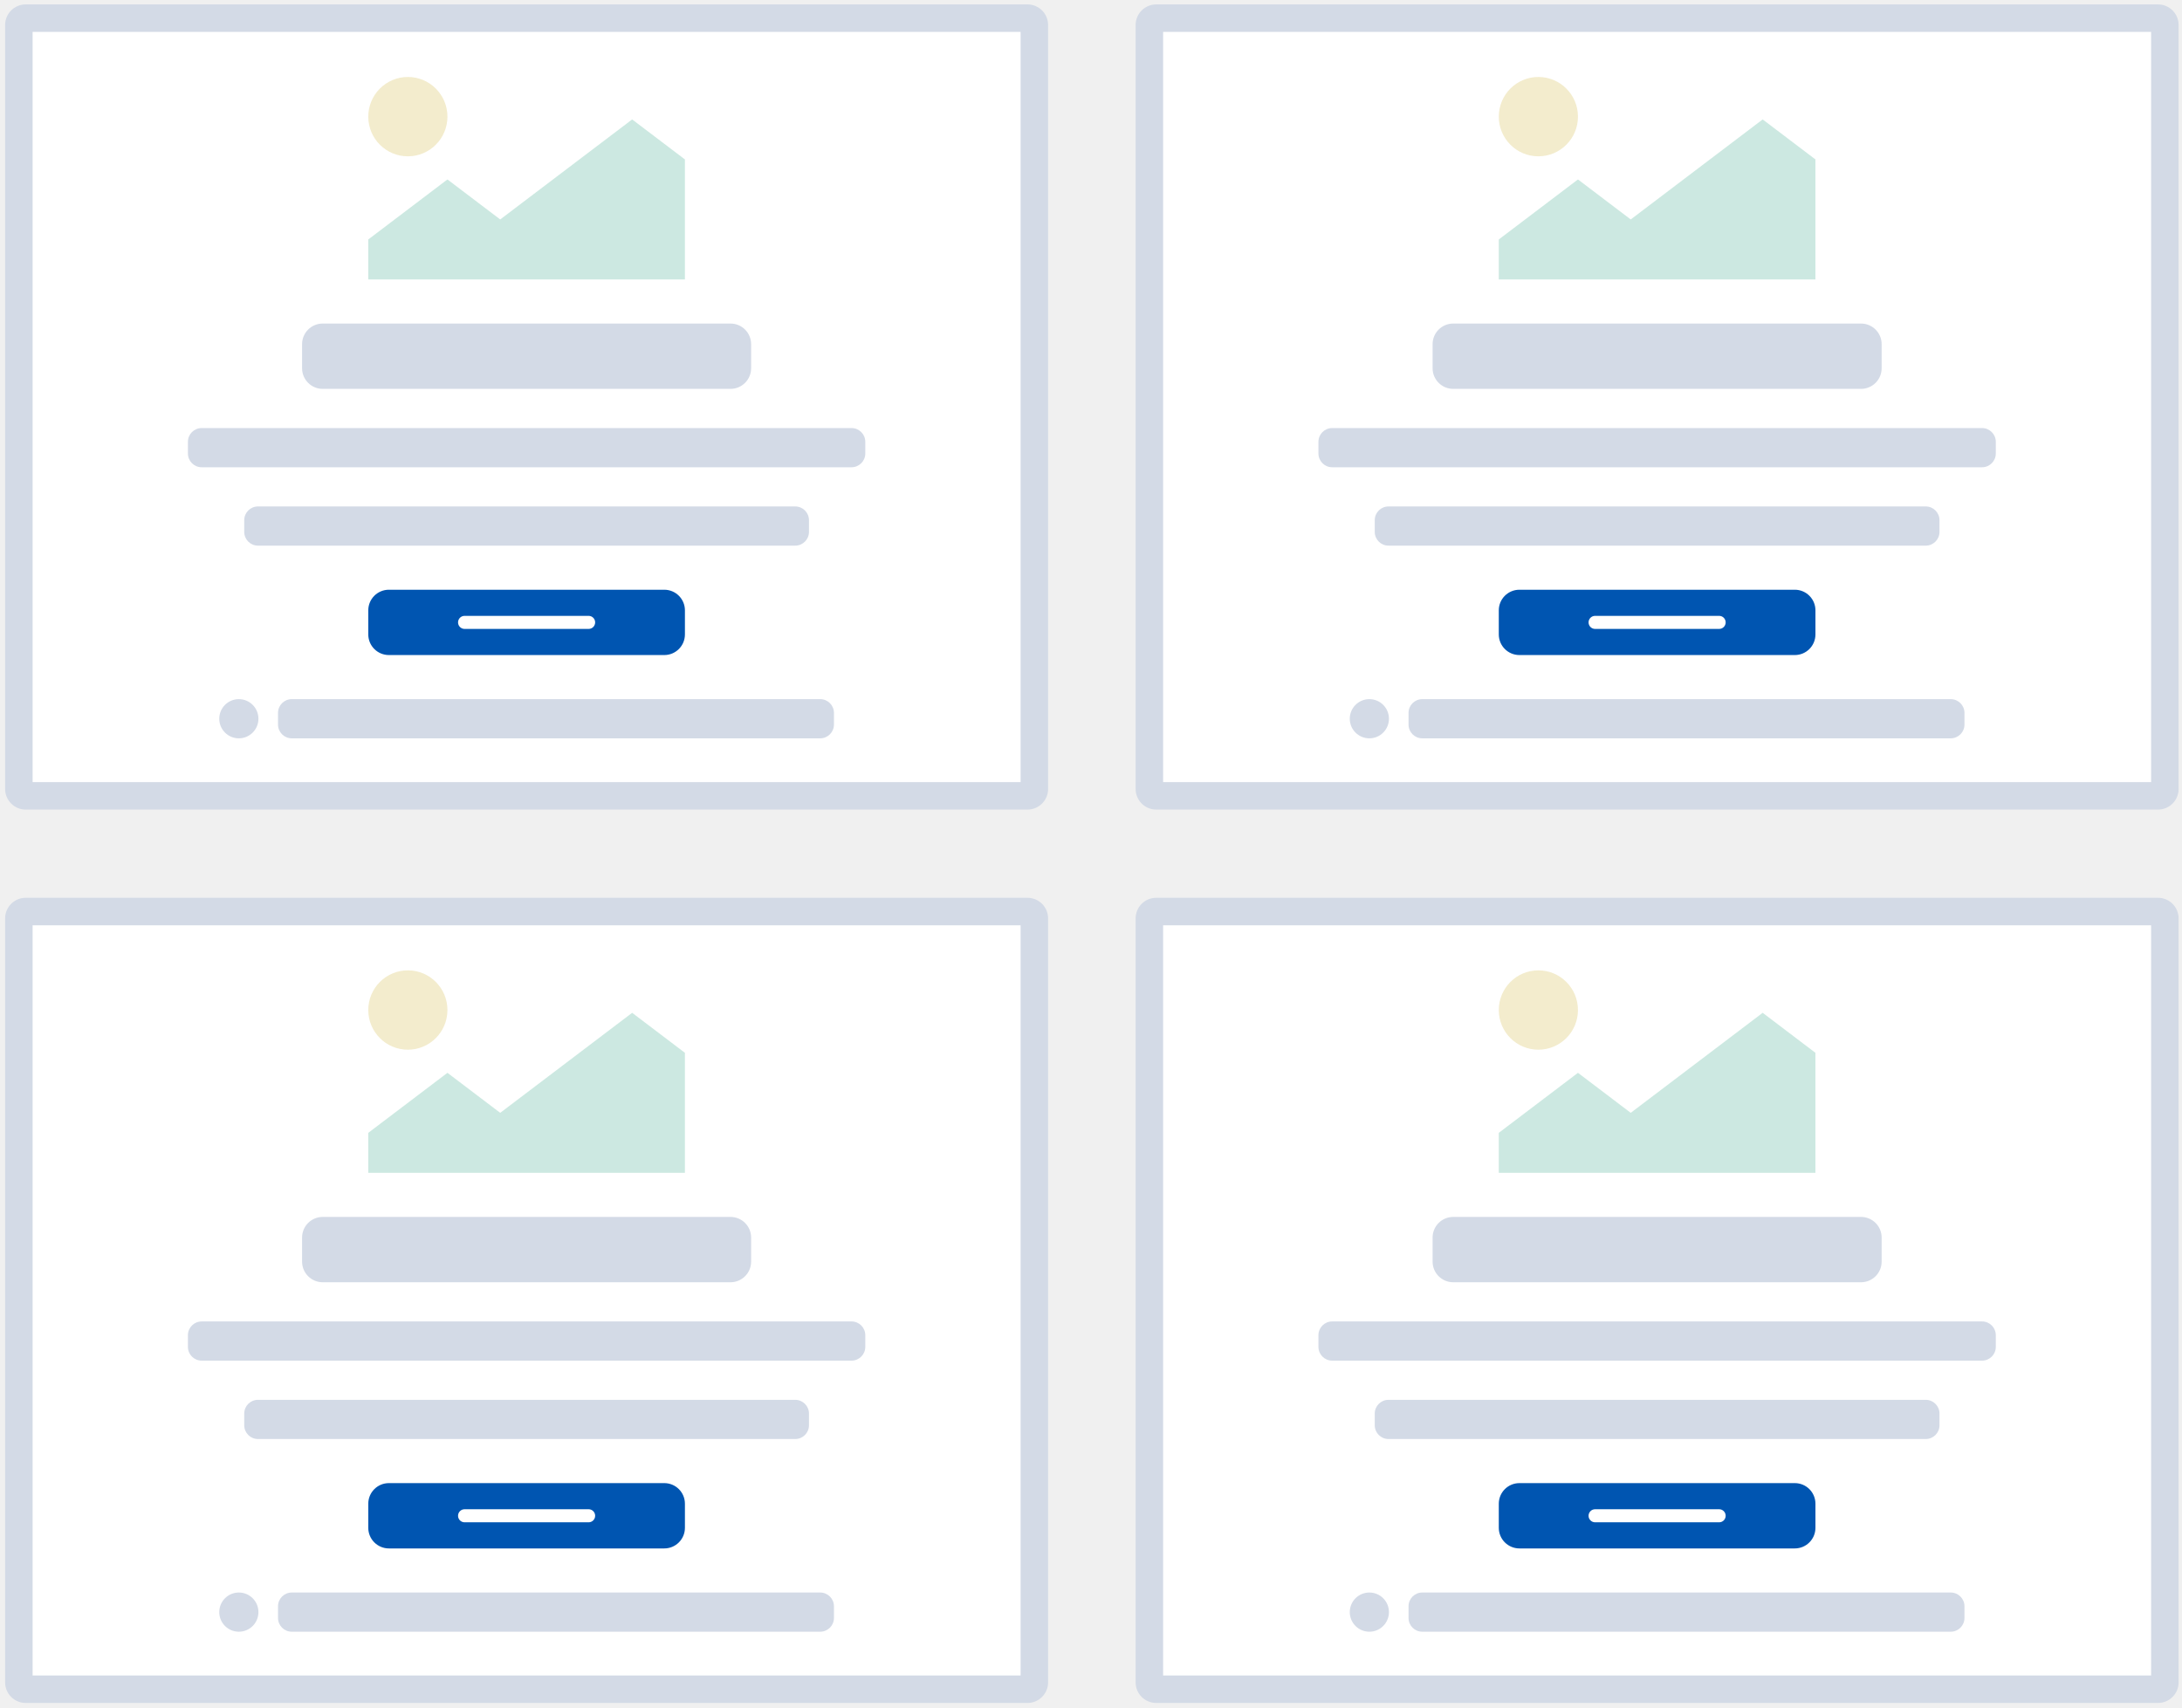
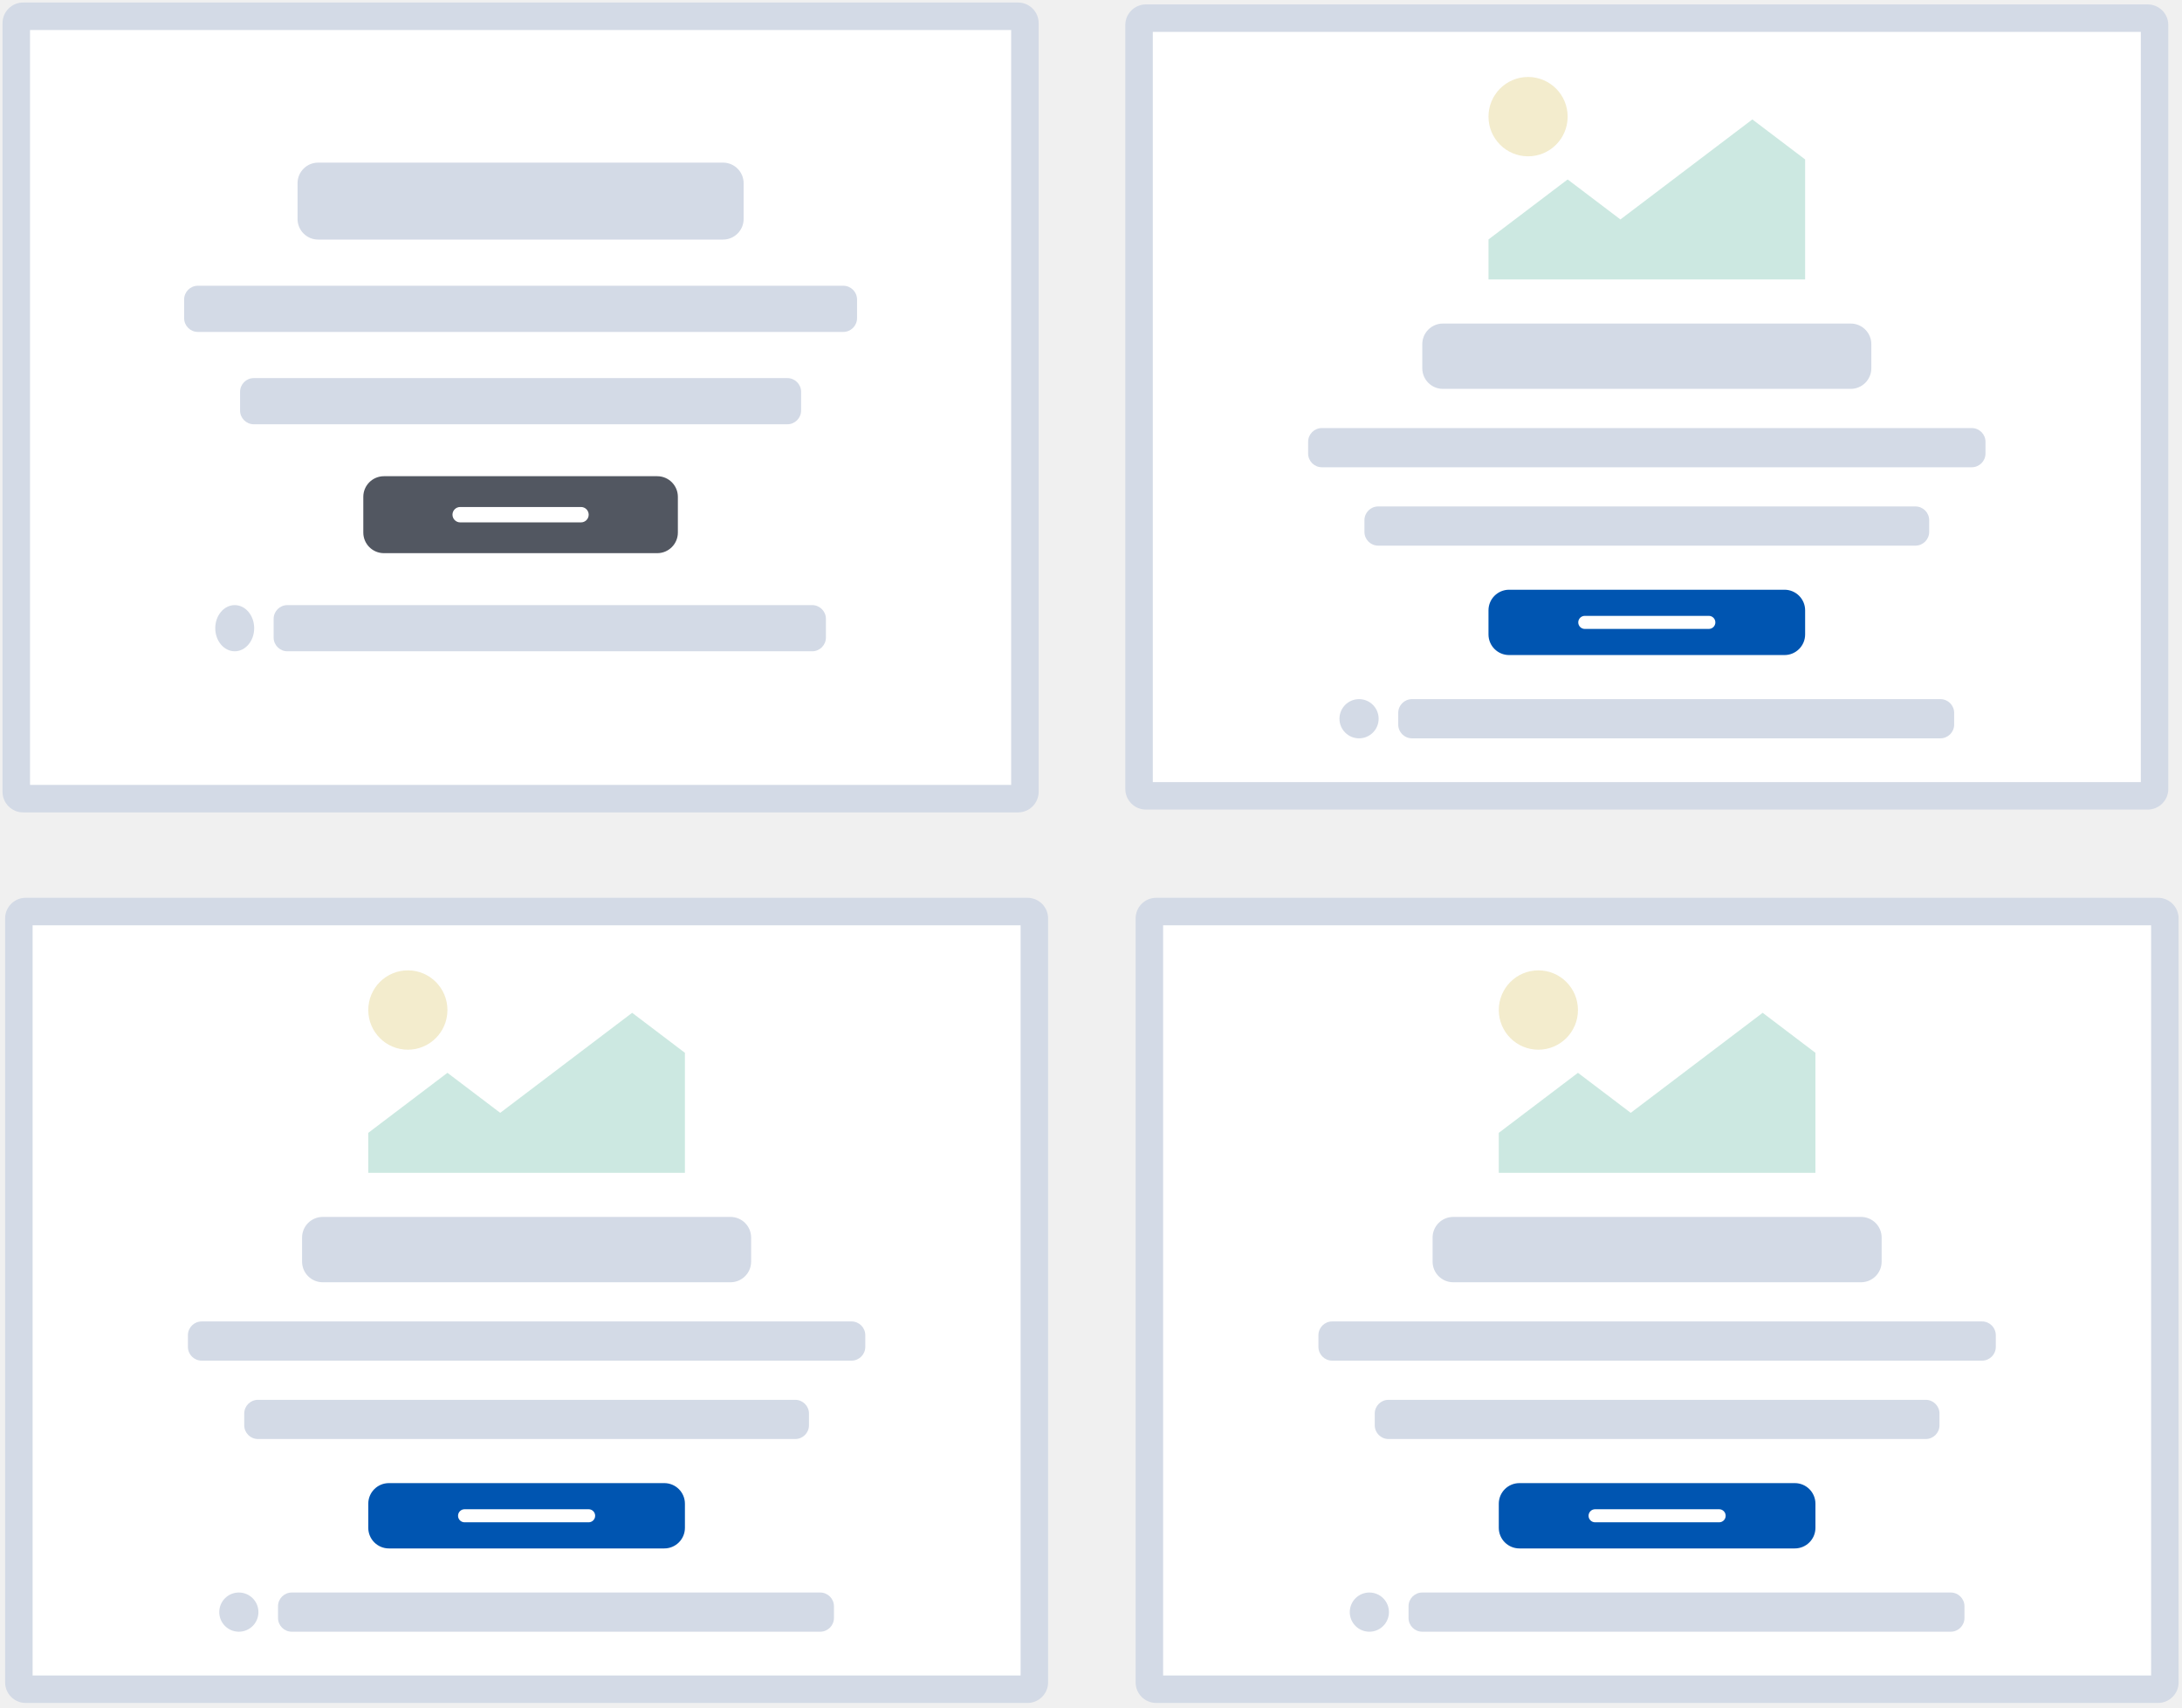
<svg xmlns="http://www.w3.org/2000/svg" width="635" height="497" viewBox="0 0 635 497" fill="none">
  <mask id="path-2-inside-1_23023_279552" fill="white">
-     <rect x="1.74" y="1.686" width="301.529" height="198.748" rx="6" />
+     <rect x="0.737" y="0.732" width="301.529" height="235.701" rx="6" />
  </mask>
-   <rect x="1.74" y="1.686" width="301.529" height="198.748" rx="6" fill="white" stroke="#D3DAE6" stroke-width="16" mask="url(#path-2-inside-1_23023_279552)" />
-   <mask id="path-4-inside-2_23023_279552" fill="white">
-     <rect x="1.488" y="1.283" width="303.526" height="234.328" rx="6" />
+   <rect x="0.737" y="0.732" width="301.529" height="235.701" rx="6" fill="white" stroke="#D3DAE6" stroke-width="16" mask="url(#path-2-inside-1_23023_279552)" />
+   <rect x="86.59" y="47.327" width="129.82" height="22.396" rx="6" fill="#D3DAE6" />
+   <rect x="105.728" y="138.591" width="91.544" height="22.396" rx="6" fill="#525761" />
+   <rect x="131.681" y="147.549" width="39.638" height="4.479" rx="2.24" fill="white" />
+   <rect x="79.633" y="176.104" width="160.721" height="13.438" rx="4" fill="#D3DAE6" />
+   <ellipse cx="68.308" cy="182.823" rx="5.662" ry="6.719" fill="#D3DAE6" />
+   <rect x="53.586" y="83.161" width="195.828" height="13.438" rx="4" fill="#D3DAE6" />
+   <rect x="69.866" y="110.036" width="163.269" height="13.438" rx="4" fill="#D3DAE6" />
+   <mask id="path-11-inside-2_23023_279552" fill="white">
+     <rect x="327.74" y="1.686" width="301.529" height="198.748" rx="6" />
  </mask>
-   <rect x="1.488" y="1.283" width="303.526" height="234.328" rx="6" fill="white" stroke="#D3DAE6" stroke-width="16" mask="url(#path-4-inside-2_23023_279552)" />
+   <rect x="327.74" y="1.686" width="301.529" height="198.748" rx="6" fill="white" stroke="#D3DAE6" stroke-width="16" mask="url(#path-11-inside-2_23023_279552)" />
+   <mask id="path-13-inside-3_23023_279552" fill="white">
+     <rect x="327.488" y="1.283" width="303.526" height="234.328" rx="6" />
+   </mask>
+   <rect x="327.488" y="1.283" width="303.526" height="234.328" rx="6" fill="white" stroke="#D3DAE6" stroke-width="16" mask="url(#path-13-inside-3_23023_279552)" />
  <g opacity="0.3">
-     <path d="M130.212 33.947C130.212 40.324 125.055 45.493 118.694 45.493C112.332 45.493 107.175 40.324 107.175 33.947C107.175 27.57 112.332 22.401 118.694 22.401C125.055 22.401 130.212 27.57 130.212 33.947Z" fill="#D6BF57" />
-     <path d="M107.175 81.332V69.688L130.212 52.223L145.571 63.866L183.966 34.757L199.325 46.401V81.332H107.175Z" fill="#54B399" />
+     <path d="M456.212 33.947C456.212 40.324 451.055 45.493 444.694 45.493C438.332 45.493 433.175 40.324 433.175 33.947C433.175 27.57 438.332 22.401 444.694 22.401C451.055 22.401 456.212 27.57 456.212 33.947Z" fill="#D6BF57" />
+     <path d="M433.175 81.332V69.688L456.212 52.223L471.571 63.866L509.966 34.757L525.325 46.401V81.332H433.175Z" fill="#54B399" />
  </g>
-   <rect x="87.91" y="94.163" width="130.68" height="19.01" rx="6" fill="#D3DAE6" />
-   <rect x="107.175" y="171.629" width="92.15" height="19.01" rx="6" fill="#0055B1" />
-   <rect x="133.3" y="179.233" width="39.9" height="3.802" rx="1.901" fill="white" />
-   <rect x="80.908" y="203.47" width="161.785" height="11.406" rx="4" fill="#D3DAE6" />
-   <ellipse cx="69.508" cy="209.173" rx="5.7" ry="5.703" fill="#D3DAE6" />
-   <rect x="54.688" y="124.579" width="197.125" height="11.406" rx="4" fill="#D3DAE6" />
-   <rect x="71.075" y="147.391" width="164.35" height="11.406" rx="4" fill="#D3DAE6" />
-   <mask id="path-15-inside-3_23023_279552" fill="white">
-     <rect x="330.741" y="1.686" width="301.529" height="198.748" rx="6" />
-   </mask>
-   <rect x="330.741" y="1.686" width="301.529" height="198.748" rx="6" fill="white" stroke="#D3DAE6" stroke-width="16" mask="url(#path-15-inside-3_23023_279552)" />
-   <mask id="path-17-inside-4_23023_279552" fill="white">
-     <rect x="330.488" y="1.283" width="303.526" height="234.328" rx="6" />
-   </mask>
-   <rect x="330.488" y="1.283" width="303.526" height="234.328" rx="6" fill="white" stroke="#D3DAE6" stroke-width="16" mask="url(#path-17-inside-4_23023_279552)" />
-   <g opacity="0.3">
-     <path d="M459.213 33.947C459.213 40.324 454.056 45.493 447.694 45.493C441.332 45.493 436.175 40.324 436.175 33.947C436.175 27.57 441.332 22.401 447.694 22.401C454.056 22.401 459.213 27.57 459.213 33.947Z" fill="#D6BF57" />
-     <path d="M436.175 81.332V69.688L459.213 52.223L474.571 63.866L512.967 34.757L528.325 46.401V81.332H436.175Z" fill="#54B399" />
-   </g>
-   <rect x="416.91" y="94.163" width="130.68" height="19.01" rx="6" fill="#D3DAE6" />
-   <rect x="436.175" y="171.629" width="92.15" height="19.01" rx="6" fill="#0055B1" />
-   <rect x="462.3" y="179.233" width="39.9" height="3.802" rx="1.901" fill="white" />
-   <rect x="409.908" y="203.47" width="161.785" height="11.406" rx="4" fill="#D3DAE6" />
-   <ellipse cx="398.508" cy="209.173" rx="5.7" ry="5.703" fill="#D3DAE6" />
-   <rect x="383.688" y="124.579" width="197.125" height="11.406" rx="4" fill="#D3DAE6" />
-   <rect x="400.075" y="147.391" width="164.35" height="11.406" rx="4" fill="#D3DAE6" />
-   <mask id="path-28-inside-5_23023_279552" fill="white">
+   <rect x="413.91" y="94.163" width="130.68" height="19.01" rx="6" fill="#D3DAE6" />
+   <rect x="433.175" y="171.629" width="92.15" height="19.01" rx="6" fill="#0055B1" />
+   <rect x="459.3" y="179.233" width="39.9" height="3.802" rx="1.901" fill="white" />
+   <rect x="406.908" y="203.47" width="161.785" height="11.406" rx="4" fill="#D3DAE6" />
+   <ellipse cx="395.508" cy="209.173" rx="5.7" ry="5.703" fill="#D3DAE6" />
+   <rect x="380.688" y="124.579" width="197.125" height="11.406" rx="4" fill="#D3DAE6" />
+   <rect x="397.075" y="147.391" width="164.35" height="11.406" rx="4" fill="#D3DAE6" />
+   <mask id="path-24-inside-4_23023_279552" fill="white">
    <rect x="1.74" y="261.686" width="301.529" height="198.748" rx="6" />
  </mask>
-   <rect x="1.74" y="261.686" width="301.529" height="198.748" rx="6" fill="white" stroke="#D3DAE6" stroke-width="16" mask="url(#path-28-inside-5_23023_279552)" />
-   <mask id="path-30-inside-6_23023_279552" fill="white">
+   <rect x="1.74" y="261.686" width="301.529" height="198.748" rx="6" fill="white" stroke="#D3DAE6" stroke-width="16" mask="url(#path-24-inside-4_23023_279552)" />
+   <mask id="path-26-inside-5_23023_279552" fill="white">
    <rect x="1.488" y="261.283" width="303.526" height="234.328" rx="6" />
  </mask>
-   <rect x="1.488" y="261.283" width="303.526" height="234.328" rx="6" fill="white" stroke="#D3DAE6" stroke-width="16" mask="url(#path-30-inside-6_23023_279552)" />
+   <rect x="1.488" y="261.283" width="303.526" height="234.328" rx="6" fill="white" stroke="#D3DAE6" stroke-width="16" mask="url(#path-26-inside-5_23023_279552)" />
  <g opacity="0.3">
    <path d="M130.212 293.947C130.212 300.324 125.055 305.493 118.694 305.493C112.332 305.493 107.175 300.324 107.175 293.947C107.175 287.57 112.332 282.401 118.694 282.401C125.055 282.401 130.212 287.57 130.212 293.947Z" fill="#D6BF57" />
    <path d="M107.175 341.332V329.688L130.212 312.223L145.571 323.866L183.966 294.757L199.325 306.401V341.332H107.175Z" fill="#54B399" />
  </g>
  <rect x="87.91" y="354.163" width="130.68" height="19.01" rx="6" fill="#D3DAE6" />
  <rect x="107.175" y="431.629" width="92.15" height="19.01" rx="6" fill="#0055B1" />
  <rect x="133.3" y="439.233" width="39.9" height="3.802" rx="1.901" fill="white" />
  <rect x="80.908" y="463.47" width="161.785" height="11.406" rx="4" fill="#D3DAE6" />
  <ellipse cx="69.508" cy="469.173" rx="5.7" ry="5.703" fill="#D3DAE6" />
  <rect x="54.688" y="384.579" width="197.125" height="11.406" rx="4" fill="#D3DAE6" />
  <rect x="71.075" y="407.391" width="164.35" height="11.406" rx="4" fill="#D3DAE6" />
-   <mask id="path-41-inside-7_23023_279552" fill="white">
-     <rect x="330.741" y="261.686" width="301.529" height="198.748" rx="6" />
+   <mask id="path-37-inside-6_23023_279552" fill="white">
+     <rect x="330.74" y="261.686" width="301.529" height="198.748" rx="6" />
  </mask>
-   <rect x="330.741" y="261.686" width="301.529" height="198.748" rx="6" fill="white" stroke="#D3DAE6" stroke-width="16" mask="url(#path-41-inside-7_23023_279552)" />
-   <mask id="path-43-inside-8_23023_279552" fill="white">
+   <rect x="330.74" y="261.686" width="301.529" height="198.748" rx="6" fill="white" stroke="#D3DAE6" stroke-width="16" mask="url(#path-37-inside-6_23023_279552)" />
+   <mask id="path-39-inside-7_23023_279552" fill="white">
    <rect x="330.488" y="261.283" width="303.526" height="234.328" rx="6" />
  </mask>
-   <rect x="330.488" y="261.283" width="303.526" height="234.328" rx="6" fill="white" stroke="#D3DAE6" stroke-width="16" mask="url(#path-43-inside-8_23023_279552)" />
+   <rect x="330.488" y="261.283" width="303.526" height="234.328" rx="6" fill="white" stroke="#D3DAE6" stroke-width="16" mask="url(#path-39-inside-7_23023_279552)" />
  <g opacity="0.3">
-     <path d="M459.213 293.947C459.213 300.324 454.056 305.493 447.694 305.493C441.332 305.493 436.175 300.324 436.175 293.947C436.175 287.57 441.332 282.401 447.694 282.401C454.056 282.401 459.213 287.57 459.213 293.947Z" fill="#D6BF57" />
-     <path d="M436.175 341.332V329.688L459.213 312.223L474.571 323.866L512.967 294.757L528.325 306.401V341.332H436.175Z" fill="#54B399" />
+     <path d="M459.212 293.947C459.212 300.324 454.055 305.493 447.694 305.493C441.332 305.493 436.175 300.324 436.175 293.947C436.175 287.57 441.332 282.401 447.694 282.401C454.055 282.401 459.212 287.57 459.212 293.947Z" fill="#D6BF57" />
+     <path d="M436.175 341.332V329.688L459.212 312.223L474.571 323.866L512.966 294.757L528.325 306.401V341.332H436.175Z" fill="#54B399" />
  </g>
  <rect x="416.91" y="354.163" width="130.68" height="19.01" rx="6" fill="#D3DAE6" />
  <rect x="436.175" y="431.629" width="92.15" height="19.01" rx="6" fill="#0055B1" />
  <rect x="462.3" y="439.233" width="39.9" height="3.802" rx="1.901" fill="white" />
  <rect x="409.908" y="463.47" width="161.785" height="11.406" rx="4" fill="#D3DAE6" />
  <ellipse cx="398.508" cy="469.173" rx="5.7" ry="5.703" fill="#D3DAE6" />
  <rect x="383.688" y="384.579" width="197.125" height="11.406" rx="4" fill="#D3DAE6" />
  <rect x="400.075" y="407.391" width="164.35" height="11.406" rx="4" fill="#D3DAE6" />
</svg>
